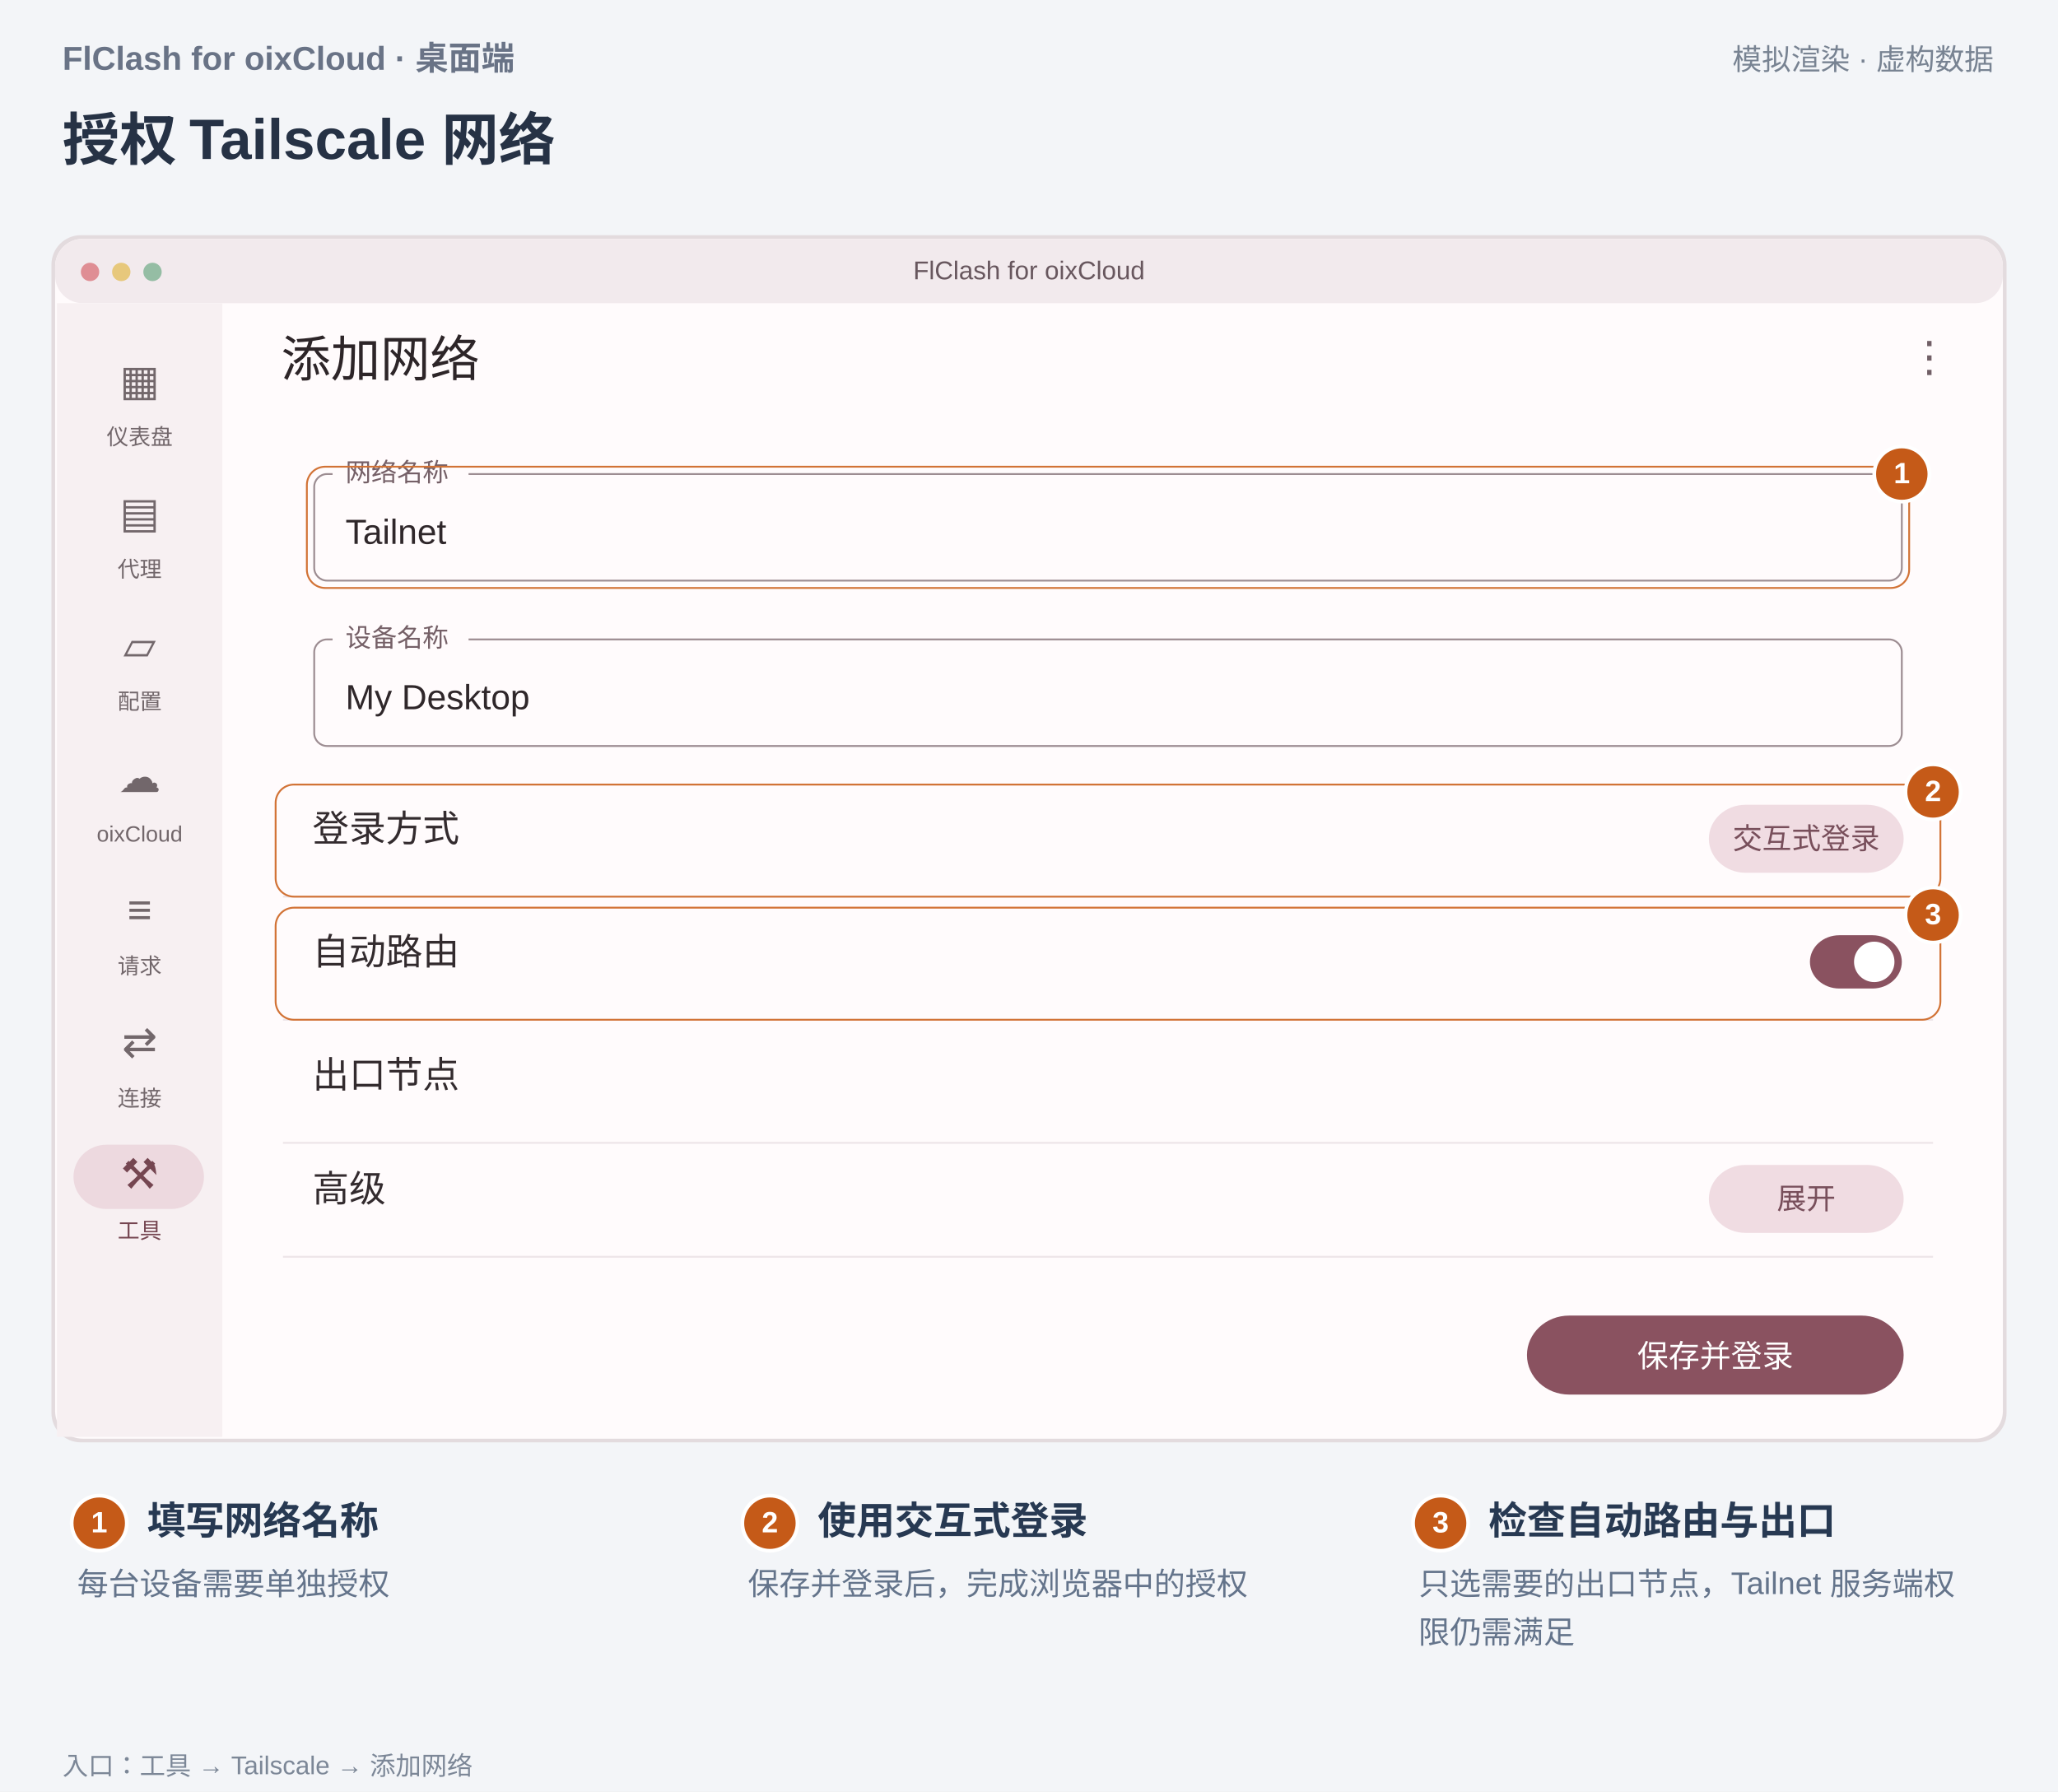
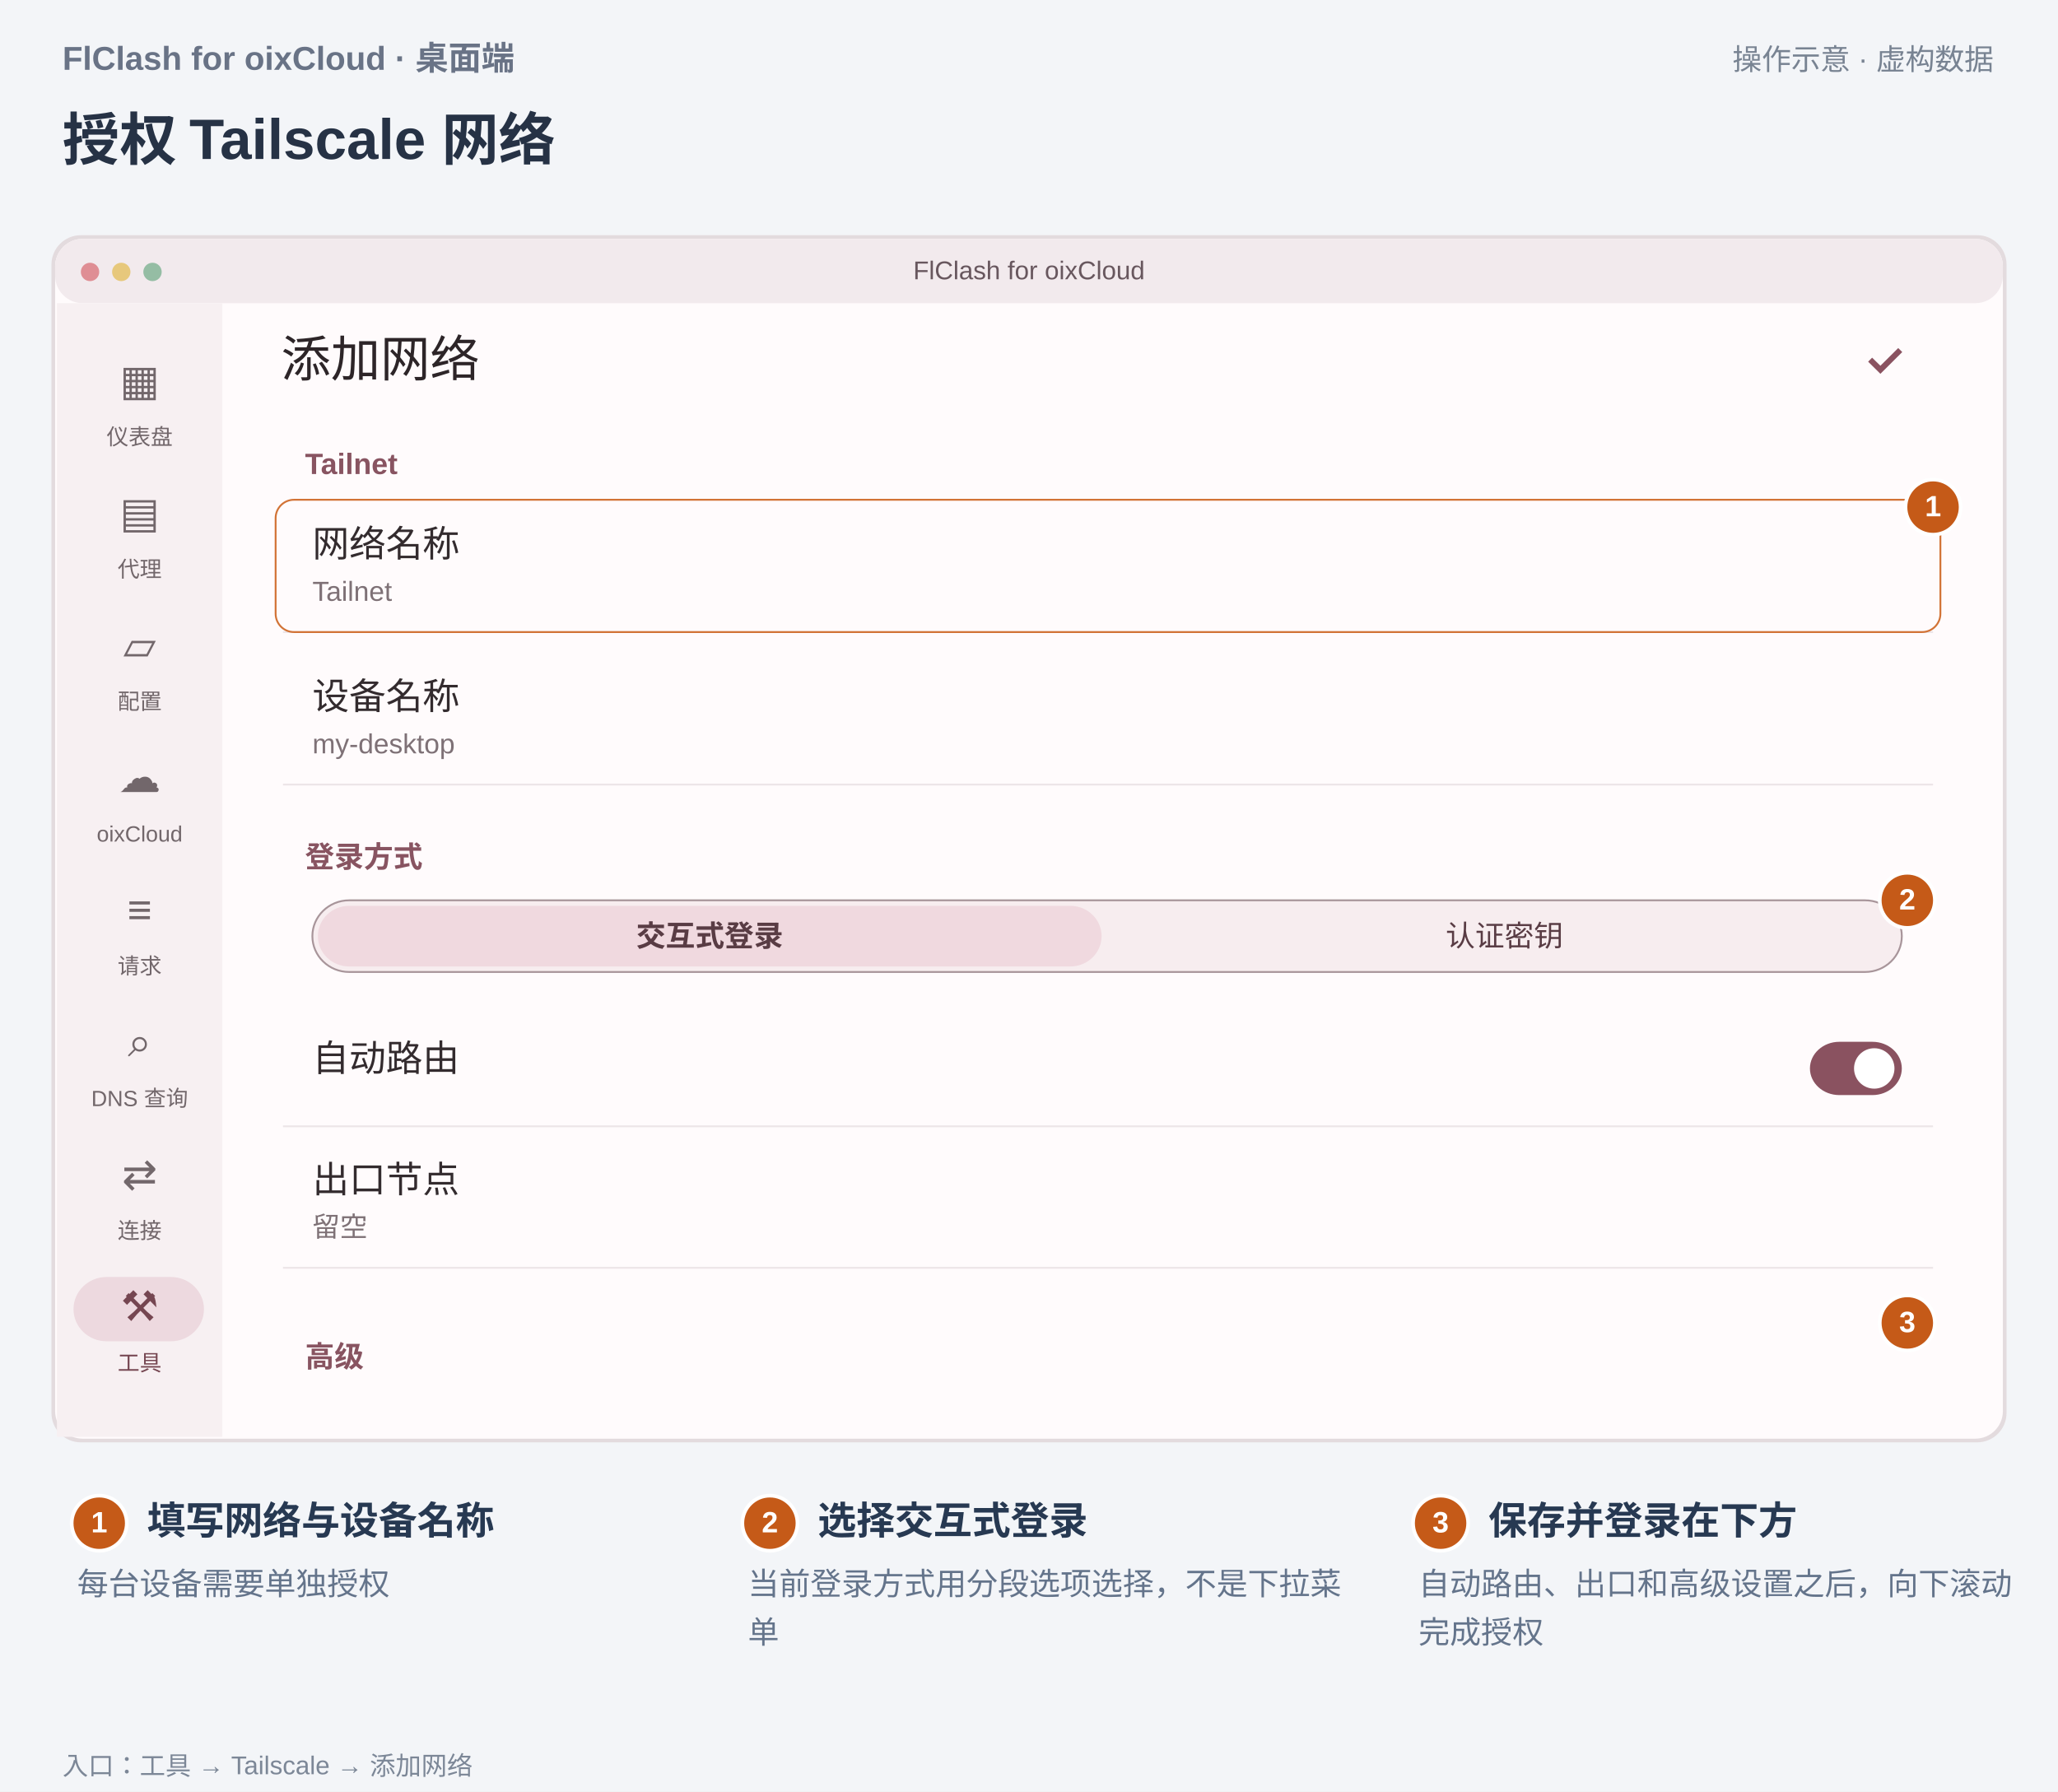
<svg xmlns="http://www.w3.org/2000/svg" width="1120" height="975" viewBox="0 0 1120 975" role="img" aria-labelledby="title desc">
  <g font-family="-apple-system,BlinkMacSystemFont,'PingFang SC','Segoe UI',Arial,sans-serif">
    <rect x="0" y="0" width="1120" height="975" rx="0" fill="#f3f5f8" stroke="none" />
    <text x="34" y="38" font-size="18" fill="#697386" font-weight="600" text-anchor="start">FlClash for oixCloud · 桌面端</text>
-     <text x="1085" y="38" font-size="16" fill="#788392" font-weight="500" text-anchor="end">模拟渲染 · 虚构数据</text>
+     <text x="1085" y="38" font-size="16" fill="#788392" font-weight="500" text-anchor="end">操作示意 · 虚构数据</text>
    <text x="34" y="87" font-size="31" fill="#263245" font-weight="700" text-anchor="start">授权 Tailscale 网络</text>
    <rect x="28" y="128" width="1064" height="657" rx="16" fill="#e3dbde" stroke="none" />
    <rect x="30" y="130" width="1060" height="653" rx="15" fill="#fffbfc" stroke="none" />
    <rect x="30" y="130" width="1060" height="35" rx="15" fill="#f2eaed" stroke="none" />
    <circle cx="49" cy="148" r="5" fill="#df8e94" stroke="none" stroke-width="1" />
    <circle cx="66" cy="148" r="5" fill="#e7c87c" stroke="none" stroke-width="1" />
    <circle cx="83" cy="148" r="5" fill="#95bda4" stroke="none" stroke-width="1" />
    <text x="560" y="152" font-size="14" fill="#68575e" font-weight="500" text-anchor="middle">FlClash for oixCloud</text>
    <rect x="31" y="165" width="90" height="617" rx="0" fill="#f7f0f2" stroke="none" />
    <text x="76" y="215" font-size="23" fill="#72676b" font-weight="500" text-anchor="middle">▦</text>
    <text x="76" y="242" font-size="12" fill="#72676b" font-weight="500" text-anchor="middle">仪表盘</text>
    <text x="76" y="287" font-size="23" fill="#72676b" font-weight="500" text-anchor="middle">▤</text>
    <text x="76" y="314" font-size="12" fill="#72676b" font-weight="500" text-anchor="middle">代理</text>
    <text x="76" y="359" font-size="23" fill="#72676b" font-weight="500" text-anchor="middle">▱</text>
    <text x="76" y="386" font-size="12" fill="#72676b" font-weight="500" text-anchor="middle">配置</text>
    <text x="76" y="431" font-size="23" fill="#72676b" font-weight="500" text-anchor="middle">☁</text>
    <text x="76" y="458" font-size="12" fill="#72676b" font-weight="500" text-anchor="middle">oixCloud</text>
    <text x="76" y="503" font-size="23" fill="#72676b" font-weight="500" text-anchor="middle">≡</text>
    <text x="76" y="530" font-size="12" fill="#72676b" font-weight="500" text-anchor="middle">请求</text>
-     <text x="76" y="575" font-size="23" fill="#72676b" font-weight="500" text-anchor="middle">⇄</text>
-     <text x="76" y="602" font-size="12" fill="#72676b" font-weight="500" text-anchor="middle">连接</text>
-     <rect x="40" y="623" width="71" height="35" rx="18" fill="#edd9df" stroke="none" />
-     <text x="76" y="647" font-size="23" fill="#754651" font-weight="500" text-anchor="middle">⚒</text>
-     <text x="76" y="674" font-size="12" fill="#754651" font-weight="500" text-anchor="middle">工具</text>
+     <text x="76" y="575" font-size="23" fill="#72676b" font-weight="500" text-anchor="middle">⌕</text>
+     <text x="76" y="602" font-size="12" fill="#72676b" font-weight="500" text-anchor="middle">DNS 查询</text>
+     <text x="76" y="647" font-size="23" fill="#72676b" font-weight="500" text-anchor="middle">⇄</text>
+     <text x="76" y="674" font-size="12" fill="#72676b" font-weight="500" text-anchor="middle">连接</text>
+     <rect x="40" y="695" width="71" height="35" rx="18" fill="#edd9df" stroke="none" />
+     <text x="76" y="719" font-size="23" fill="#754651" font-weight="500" text-anchor="middle">⚒</text>
+     <text x="76" y="746" font-size="12" fill="#754651" font-weight="500" text-anchor="middle">工具</text>
    <text x="153" y="205" font-size="27" fill="#2d2528" font-weight="500" text-anchor="start">添加网络</text>
-     <text x="1050" y="202" font-size="23" fill="#715f66" font-weight="500" text-anchor="middle">⋮</text>
-     <rect x="171" y="258" width="864" height="58" rx="7" fill="#fffbfc" stroke="#9d8d92" />
-     <rect x="181" y="249" width="74" height="18" rx="0" fill="#fffbfc" stroke="none" />
-     <text x="188" y="262" font-size="14" fill="#756067" font-weight="400" text-anchor="start">网络名称</text>
-     <text x="188" y="296" font-size="19" fill="#2f272a" font-weight="400" text-anchor="start">Tailnet</text>
-     <rect x="167" y="254" width="872" height="66" rx="10" fill="none" stroke="#d27336" />
-     <circle cx="1035" cy="258" r="15" fill="#c55a18" stroke="#fff" stroke-width="2" />
-     <text x="1035" y="263" font-size="16" fill="#fff" font-weight="700" text-anchor="middle">1</text>
-     <rect x="171" y="348" width="864" height="58" rx="7" fill="#fffbfc" stroke="#9d8d92" />
-     <rect x="181" y="339" width="74" height="18" rx="0" fill="#fffbfc" stroke="none" />
-     <text x="188" y="352" font-size="14" fill="#756067" font-weight="400" text-anchor="start">设备名称</text>
-     <text x="188" y="386" font-size="19" fill="#2f272a" font-weight="400" text-anchor="start">My Desktop</text>
-     <text x="170" y="458" font-size="20" fill="#332b2e" font-weight="400" text-anchor="start">登录方式</text>
-     <rect x="930" y="438" width="106" height="37" rx="20" fill="#f0dce2" stroke="none" />
-     <text x="983" y="462" font-size="16" fill="#784f5b" font-weight="500" text-anchor="middle">交互式登录</text>
-     <path d="M154 488H1052" stroke="#ede5e8" stroke-width="1" />
-     <rect x="150" y="427" width="906" height="61" rx="10" fill="none" stroke="#d27336" />
-     <circle cx="1052" cy="431" r="15" fill="#c55a18" stroke="#fff" stroke-width="2" />
-     <text x="1052" y="436" font-size="16" fill="#fff" font-weight="700" text-anchor="middle">2</text>
-     <text x="170" y="525" font-size="20" fill="#332b2e" font-weight="400" text-anchor="start">自动路由</text>
-     <rect x="985" y="509" width="50" height="29" rx="16" fill="#8a5260" stroke="none" />
-     <circle cx="1020" cy="523.5" r="11" fill="#fff" stroke="none" stroke-width="1" />
-     <path d="M154 555H1052" stroke="#ede5e8" stroke-width="1" />
-     <rect x="150" y="494" width="906" height="61" rx="10" fill="none" stroke="#d27336" />
-     <circle cx="1052" cy="498" r="15" fill="#c55a18" stroke="#fff" stroke-width="2" />
-     <text x="1052" y="503" font-size="16" fill="#fff" font-weight="700" text-anchor="middle">3</text>
-     <text x="170" y="592" font-size="20" fill="#332b2e" font-weight="400" text-anchor="start">出口节点</text>
-     <path d="M154 622H1052" stroke="#ede5e8" stroke-width="1" />
-     <text x="170" y="654" font-size="20" fill="#332b2e" font-weight="400" text-anchor="start">高级</text>
-     <rect x="930" y="634" width="106" height="37" rx="20" fill="#f0dce2" stroke="none" />
-     <text x="983" y="658" font-size="16" fill="#784f5b" font-weight="500" text-anchor="middle">展开</text>
-     <path d="M154 684H1052" stroke="#ede5e8" stroke-width="1" />
-     <rect x="831" y="716" width="205" height="43" rx="23" fill="#8a5260" stroke="none" />
-     <text x="933.5" y="744" font-size="17" fill="#fff" font-weight="500" text-anchor="middle">保存并登录</text>
+     <text x="1037" y="205" font-size="26" fill="#8a5260" font-weight="600" text-anchor="end">✓</text>
+     <text x="166" y="258" font-size="16" fill="#885461" font-weight="600" text-anchor="start">Tailnet</text>
+     <text x="170" y="303" font-size="20" fill="#332b2e" font-weight="400" text-anchor="start">网络名称</text>
+     <text x="170" y="327" font-size="15" fill="#7e7176" font-weight="400" text-anchor="start">Tailnet</text>
+     <path d="M154 344H1052" stroke="#ede5e8" stroke-width="1" />
+     <rect x="150" y="272" width="906" height="72" rx="10" fill="none" stroke="#d27336" />
+     <circle cx="1052" cy="276" r="15" fill="#c55a18" stroke="#fff" stroke-width="2" />
+     <text x="1052" y="281" font-size="16" fill="#fff" font-weight="700" text-anchor="middle">1</text>
+     <text x="170" y="386" font-size="20" fill="#332b2e" font-weight="400" text-anchor="start">设备名称</text>
+     <text x="170" y="410" font-size="15" fill="#7e7176" font-weight="400" text-anchor="start">my-desktop</text>
+     <path d="M154 427H1052" stroke="#ede5e8" stroke-width="1" />
+     <text x="166" y="472" font-size="16" fill="#885461" font-weight="600" text-anchor="start">登录方式</text>
+     <rect x="170" y="490" width="865" height="39" rx="20" fill="#f7edef" stroke="#a8959a" />
+     <rect x="173" y="493" width="426.5" height="33" rx="17" fill="#f0d9df" stroke="none" />
+     <text x="386.25" y="515" font-size="16" fill="#593c44" font-weight="600" text-anchor="middle">交互式登录</text>
+     <text x="818.75" y="515" font-size="16" fill="#593c44" font-weight="400" text-anchor="middle">认证密钥</text>
+     <circle cx="1038" cy="490" r="15" fill="#c55a18" stroke="#fff" stroke-width="2" />
+     <text x="1038" y="495" font-size="16" fill="#fff" font-weight="700" text-anchor="middle">2</text>
+     <text x="170" y="583" font-size="20" fill="#332b2e" font-weight="400" text-anchor="start">自动路由</text>
+     <rect x="985" y="567" width="50" height="29" rx="16" fill="#8a5260" stroke="none" />
+     <circle cx="1020" cy="581.5" r="11" fill="#fff" stroke="none" stroke-width="1" />
+     <path d="M154 613H1052" stroke="#ede5e8" stroke-width="1" />
+     <text x="170" y="649" font-size="20" fill="#332b2e" font-weight="400" text-anchor="start">出口节点</text>
+     <text x="170" y="673" font-size="15" fill="#7e7176" font-weight="400" text-anchor="start">留空</text>
+     <path d="M154 690H1052" stroke="#ede5e8" stroke-width="1" />
+     <text x="166" y="744" font-size="16" fill="#885461" font-weight="600" text-anchor="start">高级</text>
+     <circle cx="1038" cy="720" r="15" fill="#c55a18" stroke="#fff" stroke-width="2" />
+     <text x="1038" y="725" font-size="16" fill="#fff" font-weight="700" text-anchor="middle">3</text>
    <circle cx="54" cy="829" r="15" fill="#c55a18" stroke="#fff" stroke-width="2" />
    <text x="54" y="834" font-size="16" fill="#fff" font-weight="700" text-anchor="middle">1</text>
-     <text x="80" y="835" font-size="21" fill="#273952" font-weight="600" text-anchor="start">填写网络名称</text>
+     <text x="80" y="835" font-size="21" fill="#273952" font-weight="600" text-anchor="start">填写网络与设备名称</text>
    <text x="42" y="868" font-size="17" fill="#64748b" font-weight="400" text-anchor="start">每台设备需要单独授权</text>
    <circle cx="419" cy="829" r="15" fill="#c55a18" stroke="#fff" stroke-width="2" />
    <text x="419" y="834" font-size="16" fill="#fff" font-weight="700" text-anchor="middle">2</text>
-     <text x="445" y="835" font-size="21" fill="#273952" font-weight="600" text-anchor="start">使用交互式登录</text>
-     <text x="407" y="868" font-size="17" fill="#64748b" font-weight="400" text-anchor="start">保存并登录后，完成浏览器中的授权</text>
+     <text x="445" y="835" font-size="21" fill="#273952" font-weight="600" text-anchor="start">选择交互式登录</text>
+     <text x="407" y="868" font-size="17" fill="#64748b" font-weight="400" text-anchor="start">当前登录方式用分段选项选择，不是下拉菜</text>
+     <text x="407" y="894.35" font-size="17" fill="#64748b" font-weight="400" text-anchor="start">单</text>
    <circle cx="784" cy="829" r="15" fill="#c55a18" stroke="#fff" stroke-width="2" />
    <text x="784" y="834" font-size="16" fill="#fff" font-weight="700" text-anchor="middle">3</text>
-     <text x="810" y="835" font-size="21" fill="#273952" font-weight="600" text-anchor="start">检查自动路由与出口</text>
-     <text x="772" y="868" font-size="17" fill="#64748b" font-weight="400" text-anchor="start">只选需要的出口节点，Tailnet 服务端权</text>
-     <text x="772" y="894.35" font-size="17" fill="#64748b" font-weight="400" text-anchor="start">限仍需满足</text>
+     <text x="810" y="835" font-size="21" fill="#273952" font-weight="600" text-anchor="start">保存并登录在下方</text>
+     <text x="772" y="868" font-size="17" fill="#64748b" font-weight="400" text-anchor="start">自动路由、出口和高级设置之后，向下滚动</text>
+     <text x="772" y="894.35" font-size="17" fill="#64748b" font-weight="400" text-anchor="start">完成授权</text>
    <text x="34" y="966" font-size="14" fill="#7c8797" font-weight="400" text-anchor="start">入口：工具 → Tailscale → 添加网络</text>
  </g>
</svg>
